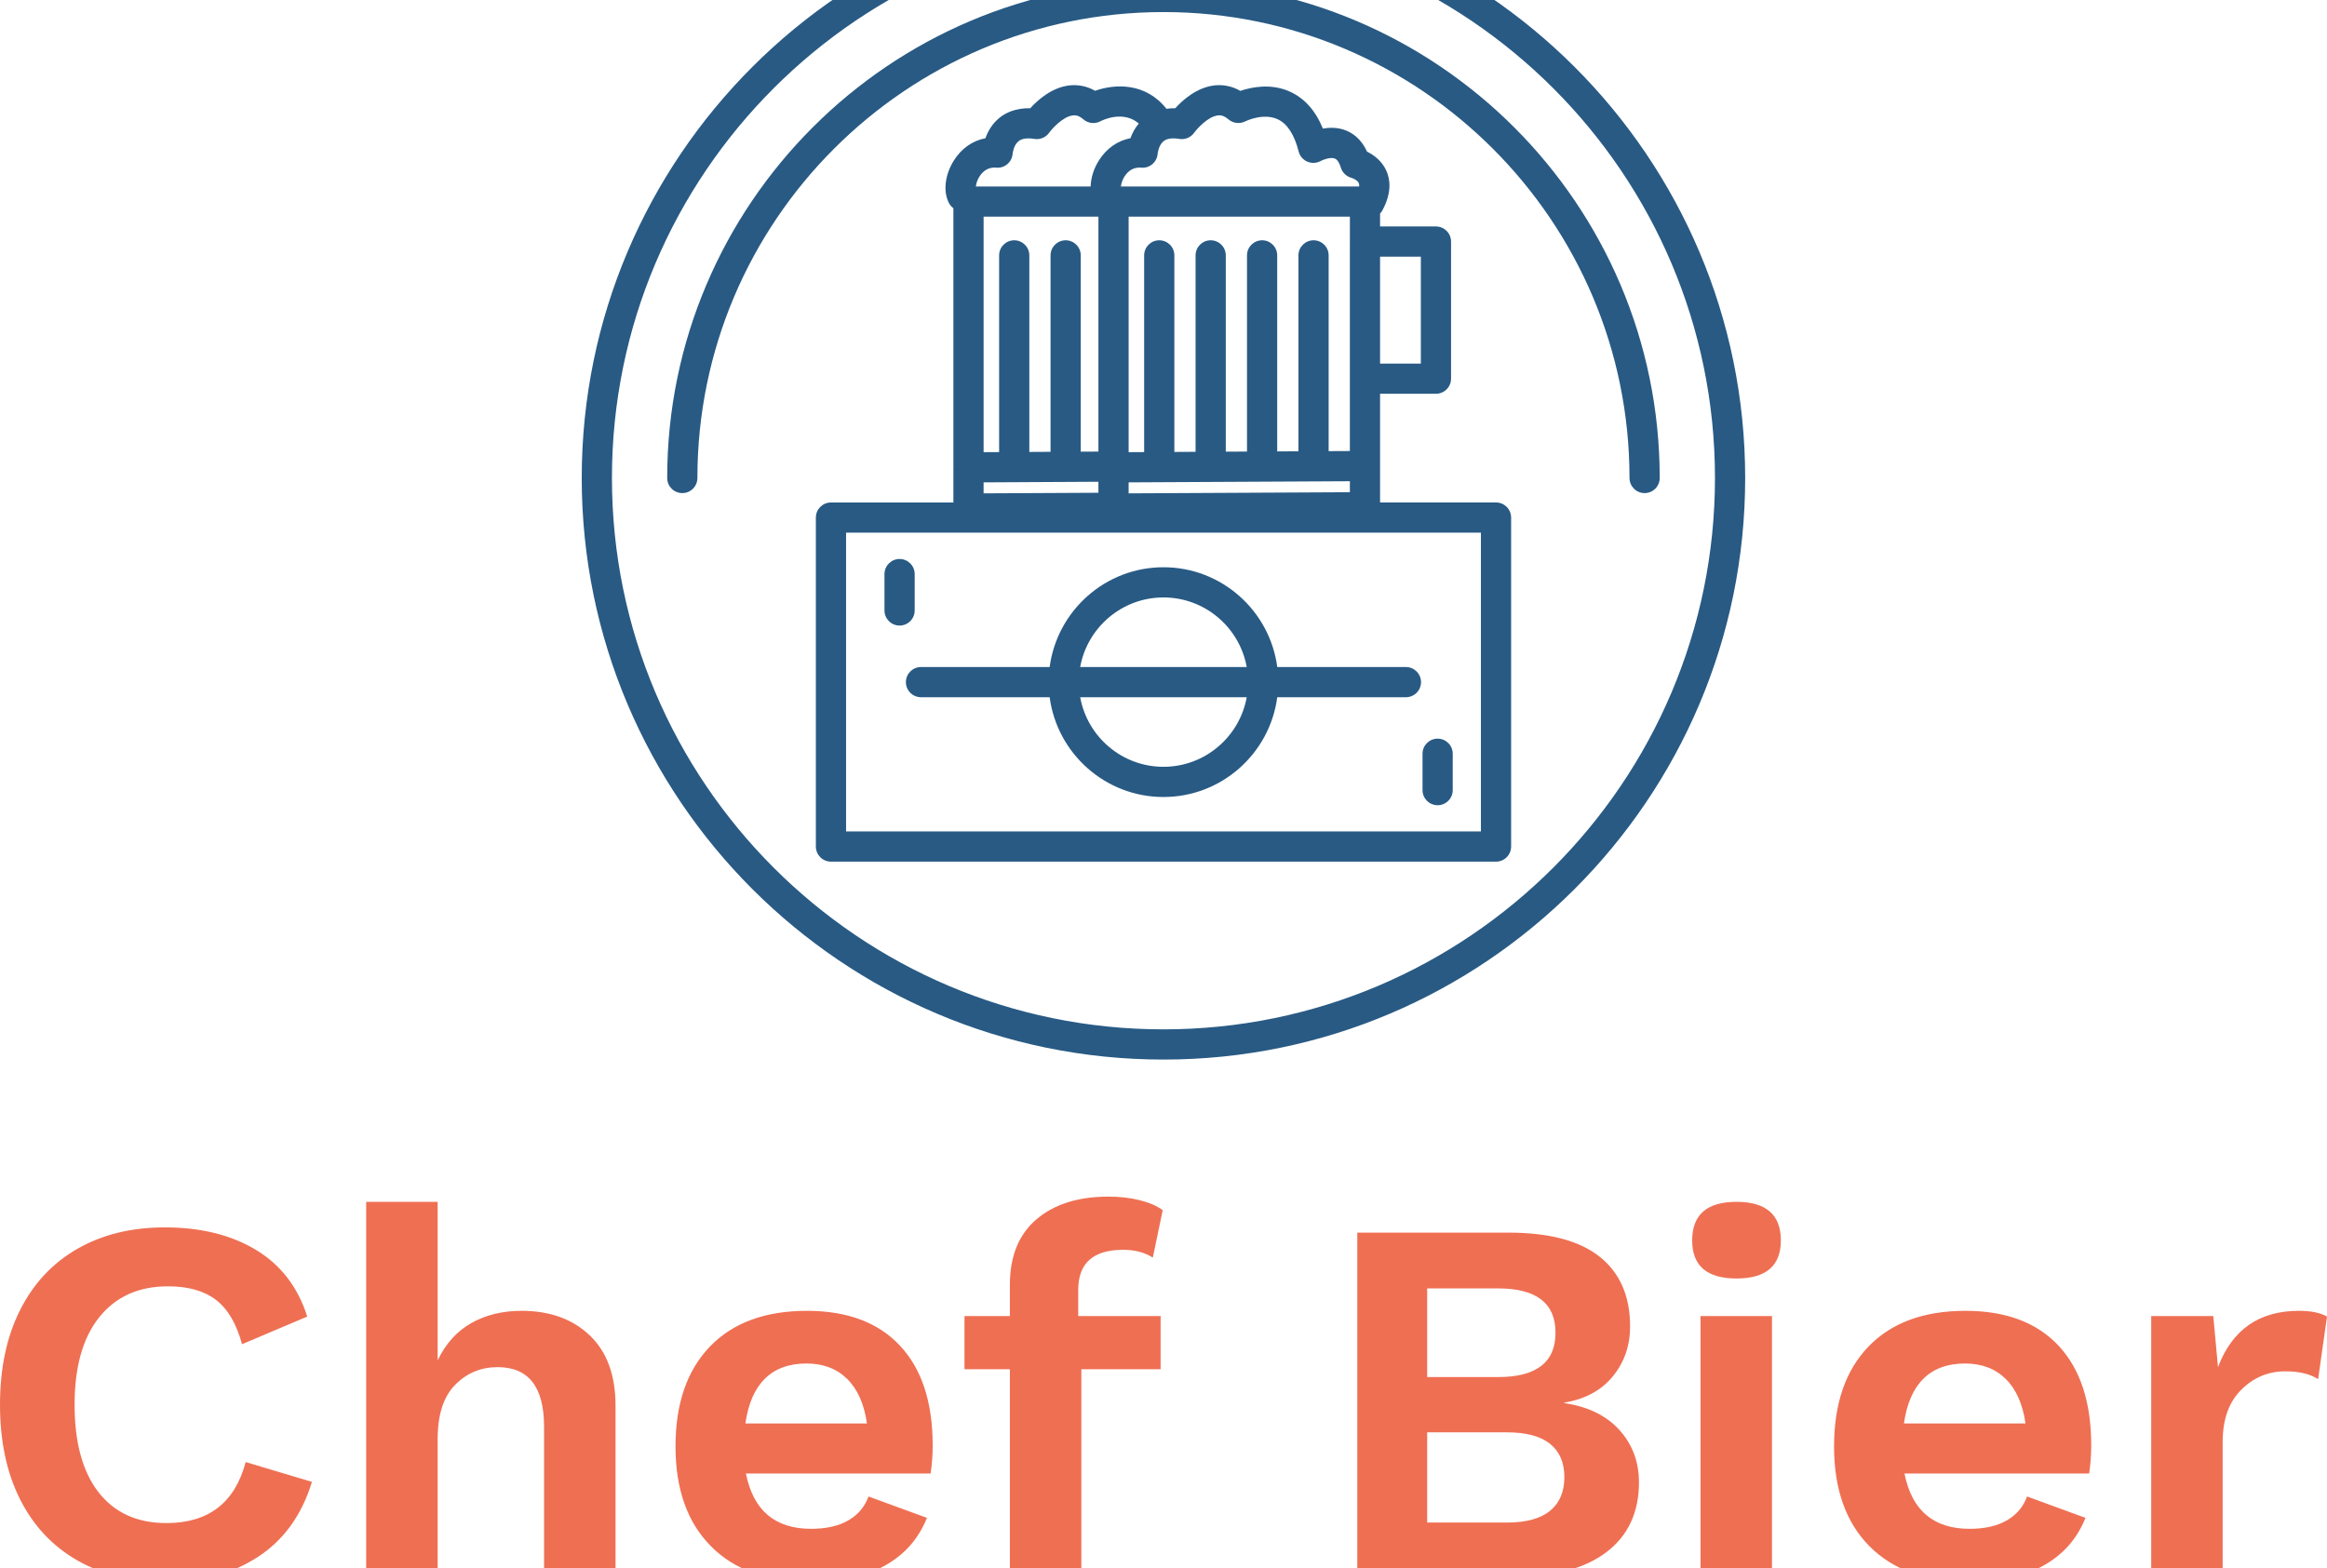
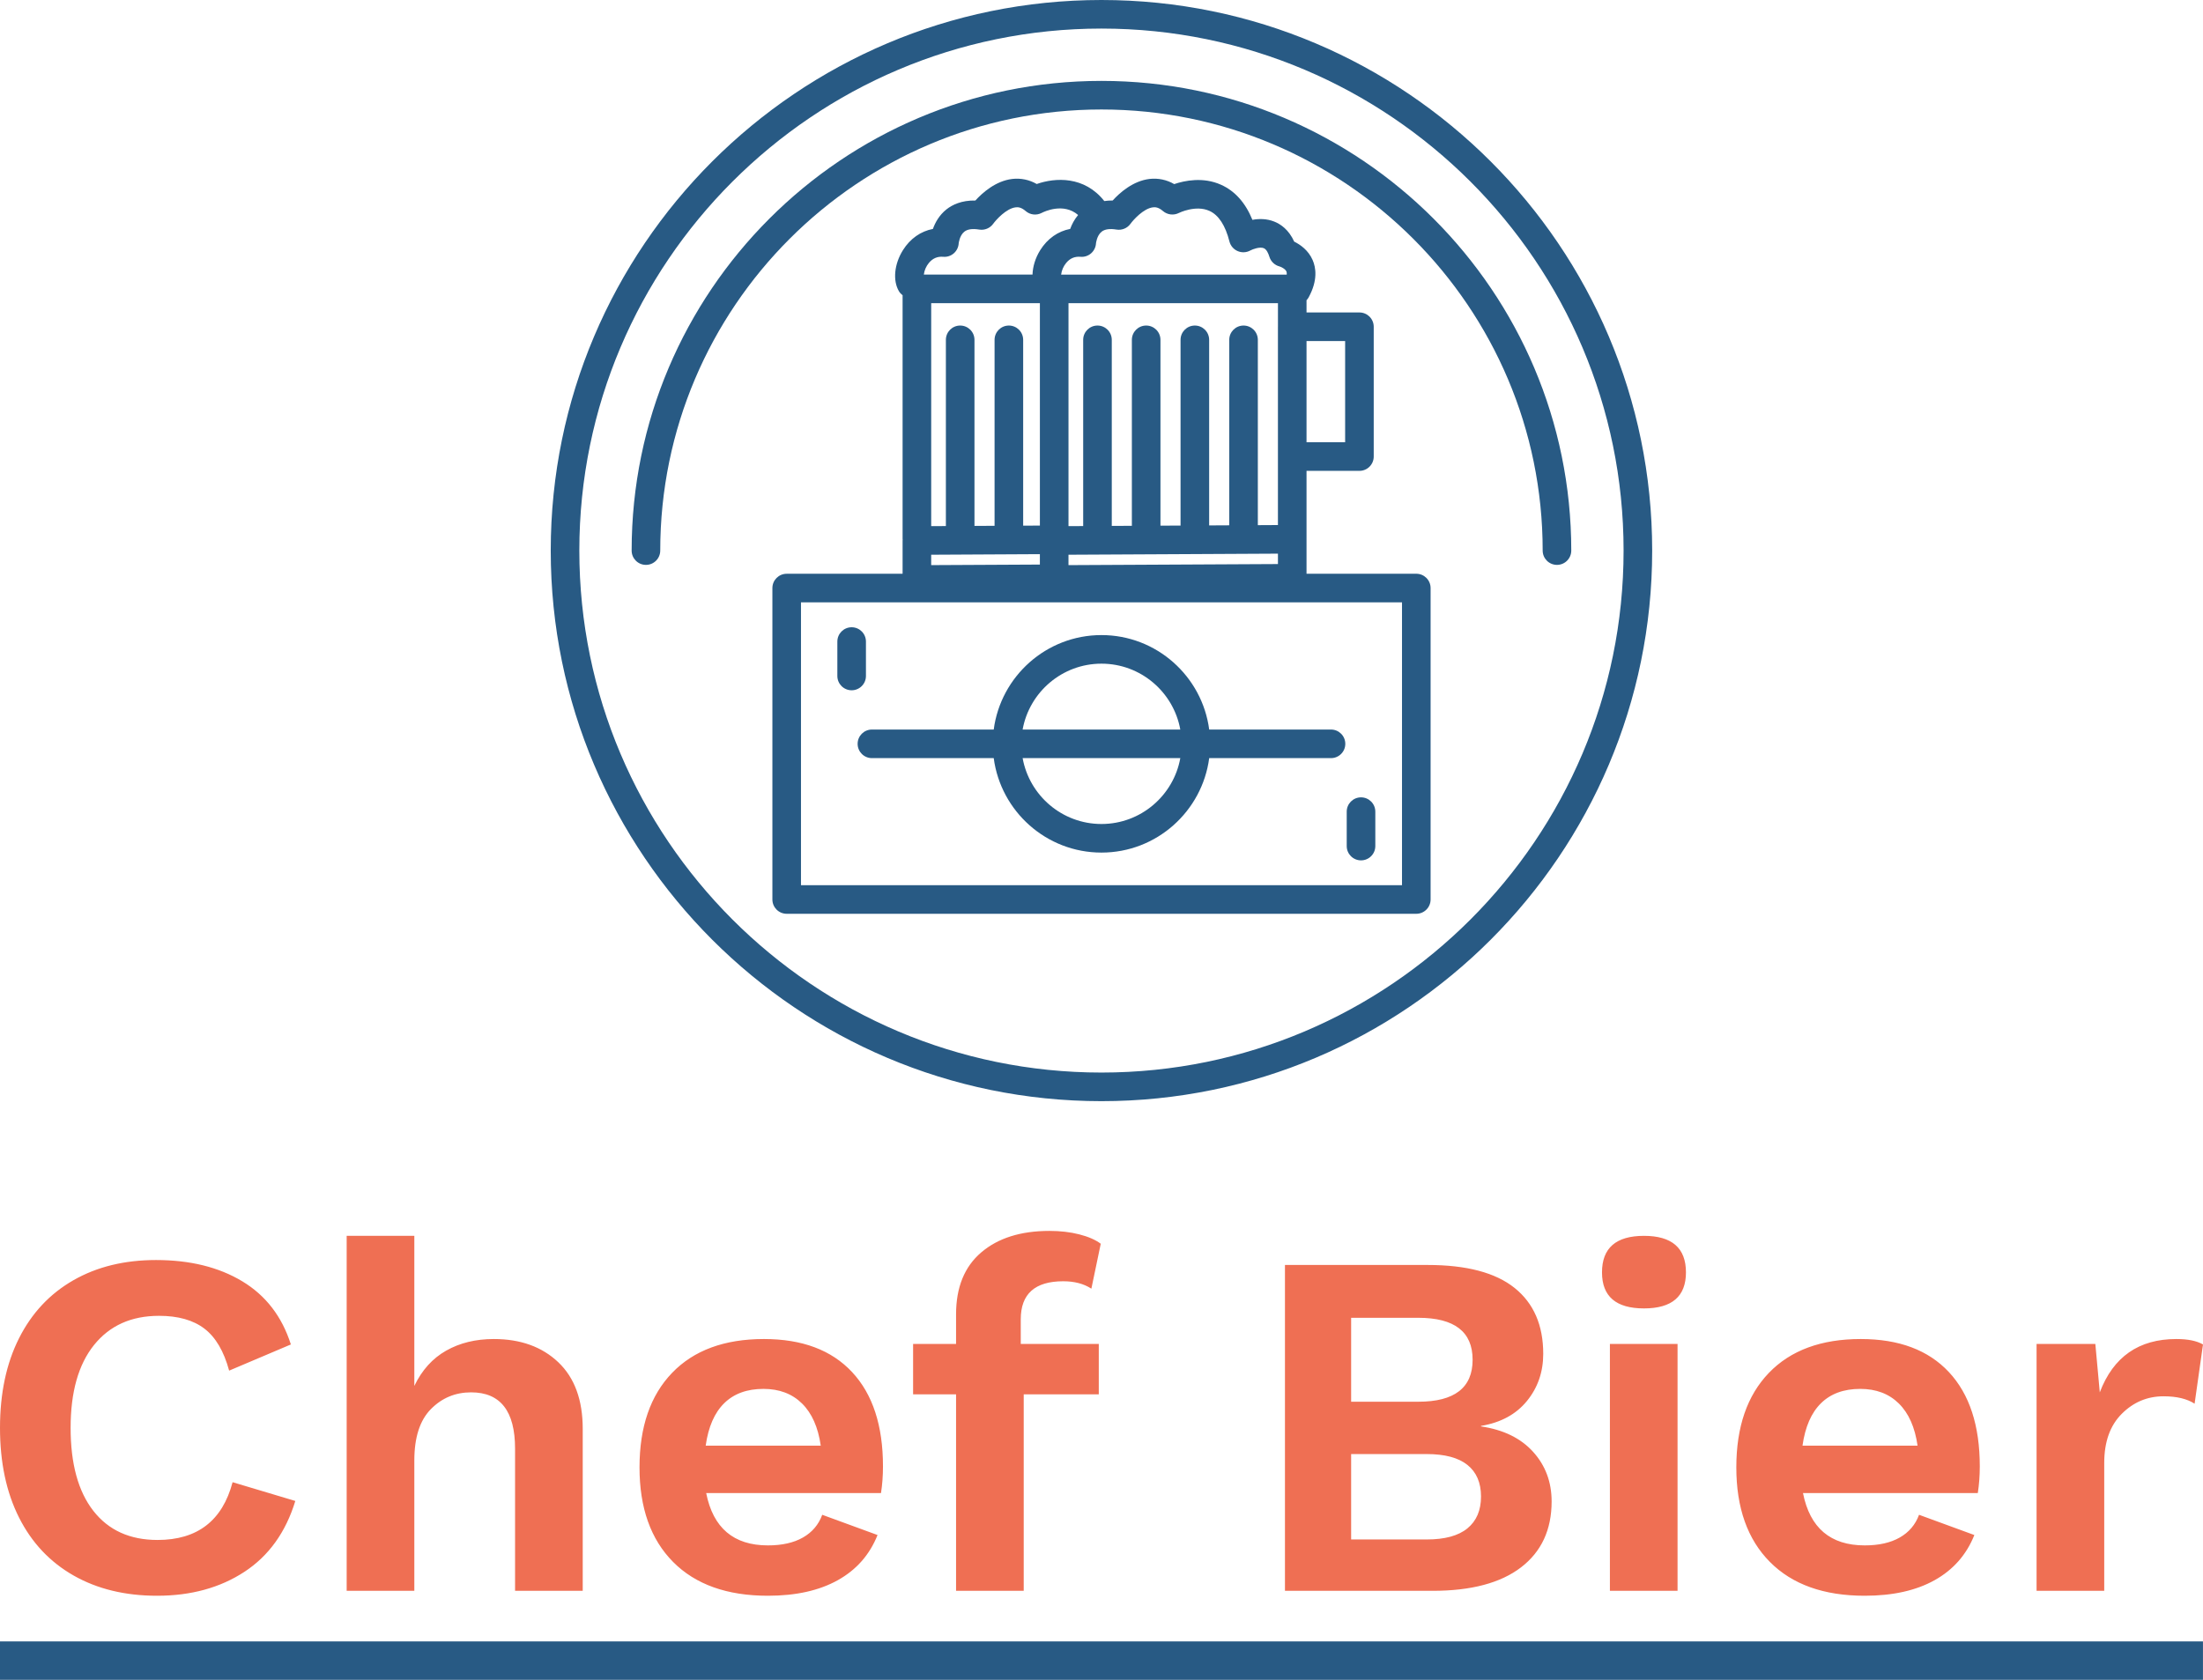
- <svg xmlns="http://www.w3.org/2000/svg" version="1.2" viewBox="33 44 380.006 256" width="1024px" style="height:auto;aspect-ratio:512/390.52">
+ <svg xmlns="http://www.w3.org/2000/svg" version="1.2" viewBox="33 44 380.006 256" width="1024px" height="781.033px" style="aspect-ratio:512/390.52">
  <g fill-rule="evenodd" stroke-linecap="square" stroke-linejoin="bevel">
    <g transform="matrix(2.1296 0 0 2.1296 28.485 301.56)" fill="#ef6f53">
      <path d="m26.04-7.28c-0.773 2.533-2.147 4.447-4.12 5.74-1.973 1.293-4.333 1.94-7.08 1.94-2.587 0-4.84-0.547-6.76-1.64-1.92-1.093-3.393-2.66-4.42-4.7s-1.54-4.46-1.54-7.26 0.513-5.22 1.54-7.26 2.493-3.607 4.4-4.7 4.14-1.64 6.7-1.64c2.747 0 5.073 0.573 6.98 1.72s3.22 2.853 3.94 5.12l-5 2.12c-0.427-1.573-1.093-2.707-2-3.4s-2.133-1.04-3.68-1.04c-2.24 0-3.993 0.787-5.26 2.36-1.267 1.573-1.9 3.813-1.9 6.72s0.613 5.147 1.84 6.72c1.227 1.573 2.96 2.36 5.2 2.36 3.227 0 5.253-1.56 6.08-4.68l5.08 1.52m16.08-13.12c2.16 0 3.9 0.627 5.22 1.88s1.98 3.053 1.98 5.4v13.12h-5.48v-11.52c0-3.04-1.187-4.56-3.56-4.56-1.28 0-2.367 0.453-3.26 1.36s-1.34 2.293-1.34 4.16v10.56h-5.48v-28.76h5.48v12.16c0.613-1.28 1.473-2.233 2.58-2.86s2.393-0.94 3.86-0.94m31.52 10.32c0 0.747-0.053 1.467-0.16 2.16h-14.16c0.56 2.827 2.227 4.24 5 4.24 1.147 0 2.093-0.213 2.84-0.64s1.267-1.04 1.56-1.84l4.48 1.64c-0.64 1.6-1.713 2.82-3.22 3.66s-3.393 1.26-5.66 1.26c-3.307 0-5.867-0.913-7.68-2.74-1.813-1.827-2.72-4.38-2.72-7.66s0.88-5.833 2.64-7.66 4.24-2.74 7.44-2.74c3.093 0 5.473 0.893 7.14 2.68s2.5 4.333 2.5 7.64m-9.68-6.28c-1.333 0-2.393 0.387-3.18 1.16s-1.287 1.92-1.5 3.44h9.32c-0.213-1.493-0.72-2.633-1.52-3.42s-1.84-1.18-3.12-1.18m20.84-5.64v2h6.32v4.08h-6.08v15.92h-5.48v-15.92h-3.48v-4.08h3.48v-2.4c0-2.187 0.68-3.86 2.04-5.02s3.2-1.74 5.52-1.74c0.88 0 1.687 0.093 2.42 0.28s1.313 0.44 1.74 0.76l-0.76 3.64c-0.613-0.4-1.373-0.6-2.28-0.6-2.293 0-3.44 1.027-3.44 3.08m21.4 22v-26.4h11.56c3.147 0 5.493 0.62 7.04 1.86s2.32 3.02 2.32 5.34c0 1.467-0.44 2.74-1.32 3.82s-2.12 1.753-3.72 2.02v0.04c1.813 0.267 3.22 0.953 4.22 2.06s1.5 2.447 1.5 4.02c0 2.293-0.827 4.073-2.48 5.34-1.653 1.267-4.04 1.9-7.16 1.9h-11.96m5.36-15.32h5.44c2.933 0 4.4-1.133 4.4-3.4s-1.467-3.4-4.4-3.4h-5.44v6.8m0 11.16h6.12c1.467 0 2.567-0.3 3.3-0.9s1.1-1.46 1.1-2.58-0.367-1.973-1.1-2.56c-0.733-0.587-1.833-0.88-3.3-0.88h-6.12v6.92m23.72-18.72c-2.267 0-3.4-0.973-3.4-2.92 0-1.973 1.133-2.96 3.4-2.96s3.4 0.987 3.4 2.96c0 1.947-1.133 2.92-3.4 2.92m2.72 2.88v20h-5.48v-20h5.48m24.48 9.92c0 0.747-0.053 1.467-0.16 2.16h-14.16c0.56 2.827 2.227 4.24 5 4.24 1.147 0 2.093-0.213 2.84-0.64s1.267-1.04 1.56-1.84l4.48 1.64c-0.64 1.6-1.713 2.82-3.22 3.66s-3.393 1.26-5.66 1.26c-3.307 0-5.867-0.913-7.68-2.74-1.813-1.827-2.72-4.38-2.72-7.66s0.88-5.833 2.64-7.66 4.24-2.74 7.44-2.74c3.093 0 5.473 0.893 7.14 2.68s2.5 4.333 2.5 7.64m-9.68-6.28c-1.333 0-2.393 0.387-3.18 1.16s-1.287 1.92-1.5 3.44h9.32c-0.213-1.493-0.72-2.633-1.52-3.42s-1.84-1.18-3.12-1.18m25.6-4.04c0.933 0 1.653 0.147 2.16 0.44l-0.68 4.8c-0.613-0.4-1.453-0.6-2.52-0.6-1.307 0-2.433 0.473-3.38 1.42s-1.42 2.273-1.42 3.98v10.36h-5.48v-20h4.76l0.36 3.92c1.093-2.88 3.16-4.32 6.2-4.32" fill-rule="nonzero" />
    </g>
    <g transform="matrix(1.6441 0 0 1.6441 60.201 -46.195)" fill="#285a84">
      <path d="m99.018 44.568c-31.86 0-57.781 25.921-57.781 57.781s25.921 57.781 57.781 57.781 57.78-25.921 57.78-57.781-25.92-57.781-57.78-57.781m0 112.56c-30.206 0-54.781-24.575-54.781-54.781s24.575-54.781 54.781-54.781 54.78 24.575 54.78 54.781-24.574 54.781-54.78 54.781" fill-rule="nonzero" />
    </g>
    <g transform="matrix(1.6441 0 0 1.6441 60.201 -46.195)" fill="#285a84">
      <path d="m99.018 53.058c-27.18 0-49.292 22.112-49.292 49.292 0 0.828 0.672 1.5 1.5 1.5s1.5-0.672 1.5-1.5c0-25.525 20.767-46.292 46.292-46.292s46.291 20.767 46.291 46.292c0 0.828 0.672 1.5 1.5 1.5s1.5-0.672 1.5-1.5c0-27.18-22.113-49.292-49.291-49.292" fill-rule="nonzero" />
    </g>
    <g transform="matrix(1.6441 0 0 1.6441 60.201 -46.195)" fill="#285a84">
      <path d="m132.05 104.78h-11.517v-3.617l-2e-3 -0.024 2e-3 -0.023v-7.134h5.55c0.828 0 1.5-0.672 1.5-1.5v-13.623c0-0.828-0.672-1.5-1.5-1.5h-5.55v-1.283c0.083-0.09 0.16-0.187 0.222-0.3 0.977-1.794 0.768-3.121 0.419-3.918-0.45-1.032-1.298-1.62-1.934-1.932-0.571-1.263-1.429-1.841-2.096-2.105-0.801-0.317-1.61-0.307-2.289-0.182-0.729-1.791-1.831-3.025-3.292-3.682-1.88-0.844-3.819-0.438-4.914-0.068-0.783-0.458-1.693-0.648-2.594-0.541-1.734 0.209-3.121 1.447-3.862 2.263-0.294-0.004-0.587 0.015-0.878 0.057-2.084-2.641-5.134-2.475-7.088-1.789-0.779-0.45-1.683-0.636-2.576-0.53-1.734 0.209-3.121 1.447-3.862 2.263-1.451-0.032-2.442 0.457-3.035 0.931-0.762 0.608-1.185 1.389-1.42 2.05-1.277 0.244-2.383 1.015-3.141 2.223-0.918 1.462-1.087 3.198-0.42 4.321 0.099 0.167 0.234 0.299 0.38 0.414v25.567c0 0.03 7e-3 0.058 9e-3 0.088-2e-3 0.03-9e-3 0.058-9e-3 0.088v3.488h-12.16c-0.828 0-1.5 0.672-1.5 1.5v32.684c0 0.828 0.672 1.5 1.5 1.5h66.057c0.828 0 1.5-0.672 1.5-1.5v-32.684c0-0.83-0.672-1.502-1.5-1.502m-14.517-25.921v20.811l-2.108 0.011v-19.449c0-0.828-0.672-1.5-1.5-1.5s-1.5 0.672-1.5 1.5v19.465l-2.109 0.011v-19.476c0-0.828-0.672-1.5-1.5-1.5s-1.5 0.672-1.5 1.5v19.491l-2.108 0.011v-19.502c0-0.828-0.672-1.5-1.5-1.5s-1.5 0.672-1.5 1.5v19.517l-2.108 0.011v-19.528c0-0.828-0.672-1.5-1.5-1.5s-1.5 0.672-1.5 1.5v19.544l-1.541 8e-3v-23.398h21.976v2.473h-2e-3m-21.975 23.925 21.976-0.113v1.092l-21.976 0.113v-1.092m-3-26.398v23.339l-1.755 9e-3v-19.502c0-0.828-0.672-1.5-1.5-1.5s-1.5 0.672-1.5 1.5v19.517l-2.108 0.011v-19.528c0-0.828-0.672-1.5-1.5-1.5s-1.5 0.672-1.5 1.5v19.544l-1.541 8e-3v-23.398h11.404m-11.405 26.398 11.404-0.06v1.093l-11.404 0.058v-1.091m43.43-22.425v10.623h-4.05v-10.623h4.05m-23.987-11.698c0.564 0.093 1.132-0.141 1.466-0.605 0.298-0.412 1.37-1.613 2.358-1.729 0.244-0.033 0.588-0.011 1.052 0.392 0.464 0.395 1.119 0.474 1.664 0.201 0.018-0.01 1.776-0.875 3.214-0.218 0.962 0.438 1.668 1.521 2.097 3.213 0.117 0.451 0.436 0.822 0.864 1.005s0.916 0.16 1.324-0.065c0.269-0.146 0.994-0.408 1.408-0.243 0.302 0.123 0.489 0.558 0.593 0.899 0.153 0.503 0.558 0.889 1.066 1.019 0.068 0.018 0.586 0.218 0.723 0.529 0.036 0.105 0.046 0.217 0.03 0.327h-23.669c0.057-0.448 0.24-0.871 0.527-1.22 0.403-0.49 0.896-0.697 1.503-0.65 0.404 0.04 0.806-0.094 1.112-0.36 0.307-0.266 0.492-0.645 0.516-1.049 0-8e-3 0.085-0.818 0.589-1.222 0.331-0.266 0.857-0.341 1.563-0.224m-18.185 2.855c0.406 0.04 0.806-0.094 1.112-0.36 0.307-0.266 0.492-0.645 0.516-1.049 0-8e-3 0.085-0.818 0.589-1.222 0.332-0.266 0.857-0.341 1.563-0.224 0.564 0.093 1.132-0.142 1.466-0.605 0.298-0.412 1.37-1.613 2.358-1.729 0.244-0.033 0.588-0.011 1.052 0.392 0.465 0.402 1.128 0.479 1.673 0.196 0.263-0.137 2.292-1.11 3.828 0.215-0.4 0.48-0.665 0.999-0.83 1.461-1.277 0.244-2.383 1.015-3.141 2.223-0.517 0.824-0.787 1.732-0.813 2.571h-11.403c0.057-0.448 0.24-0.871 0.527-1.22 0.404-0.489 0.897-0.696 1.503-0.649m48.139 65.948h-63.057v-29.684h63.057v29.684" fill-rule="nonzero" />
    </g>
    <g transform="matrix(1.6441 0 0 1.6441 60.201 -46.195)" fill="#285a84">
      <path d="m73.435 122.63c0 0.828 0.672 1.5 1.5 1.5h12.78c0.738 5.585 5.519 9.913 11.303 9.913s10.564-4.328 11.303-9.913h12.78c0.828 0 1.5-0.672 1.5-1.5s-0.672-1.5-1.5-1.5h-12.78c-0.738-5.585-5.519-9.913-11.303-9.913s-10.564 4.328-11.303 9.913h-12.78c-0.828 0-1.5 0.672-1.5 1.5m25.583 8.413c-4.126 0-7.561-2.989-8.271-6.913h16.543c-0.712 3.925-4.146 6.913-8.272 6.913m0-16.826c4.126 0 7.561 2.989 8.271 6.913h-16.543c0.711-3.924 4.146-6.913 8.272-6.913" fill-rule="nonzero" />
    </g>
    <g transform="matrix(1.6441 0 0 1.6441 60.201 -46.195)" fill="#285a84">
      <path d="m72.808 117.01c0.828 0 1.5-0.672 1.5-1.5v-3.614c0-0.828-0.672-1.5-1.5-1.5s-1.5 0.672-1.5 1.5v3.614c0 0.828 0.672 1.5 1.5 1.5" fill-rule="nonzero" />
    </g>
    <g transform="matrix(1.6441 0 0 1.6441 60.201 -46.195)" fill="#285a84">
      <path d="m126.25 134.86c0.828 0 1.5-0.672 1.5-1.5v-3.614c0-0.828-0.672-1.5-1.5-1.5s-1.5 0.672-1.5 1.5v3.614c0 0.828 0.672 1.5 1.5 1.5" fill-rule="nonzero" />
    </g>
    <g transform="translate(33 310.29)" fill="#285a84">
      <path d="m0 0h380v6.627h-380v-6.627" fill-rule="nonzero" />
    </g>
  </g>
</svg>
